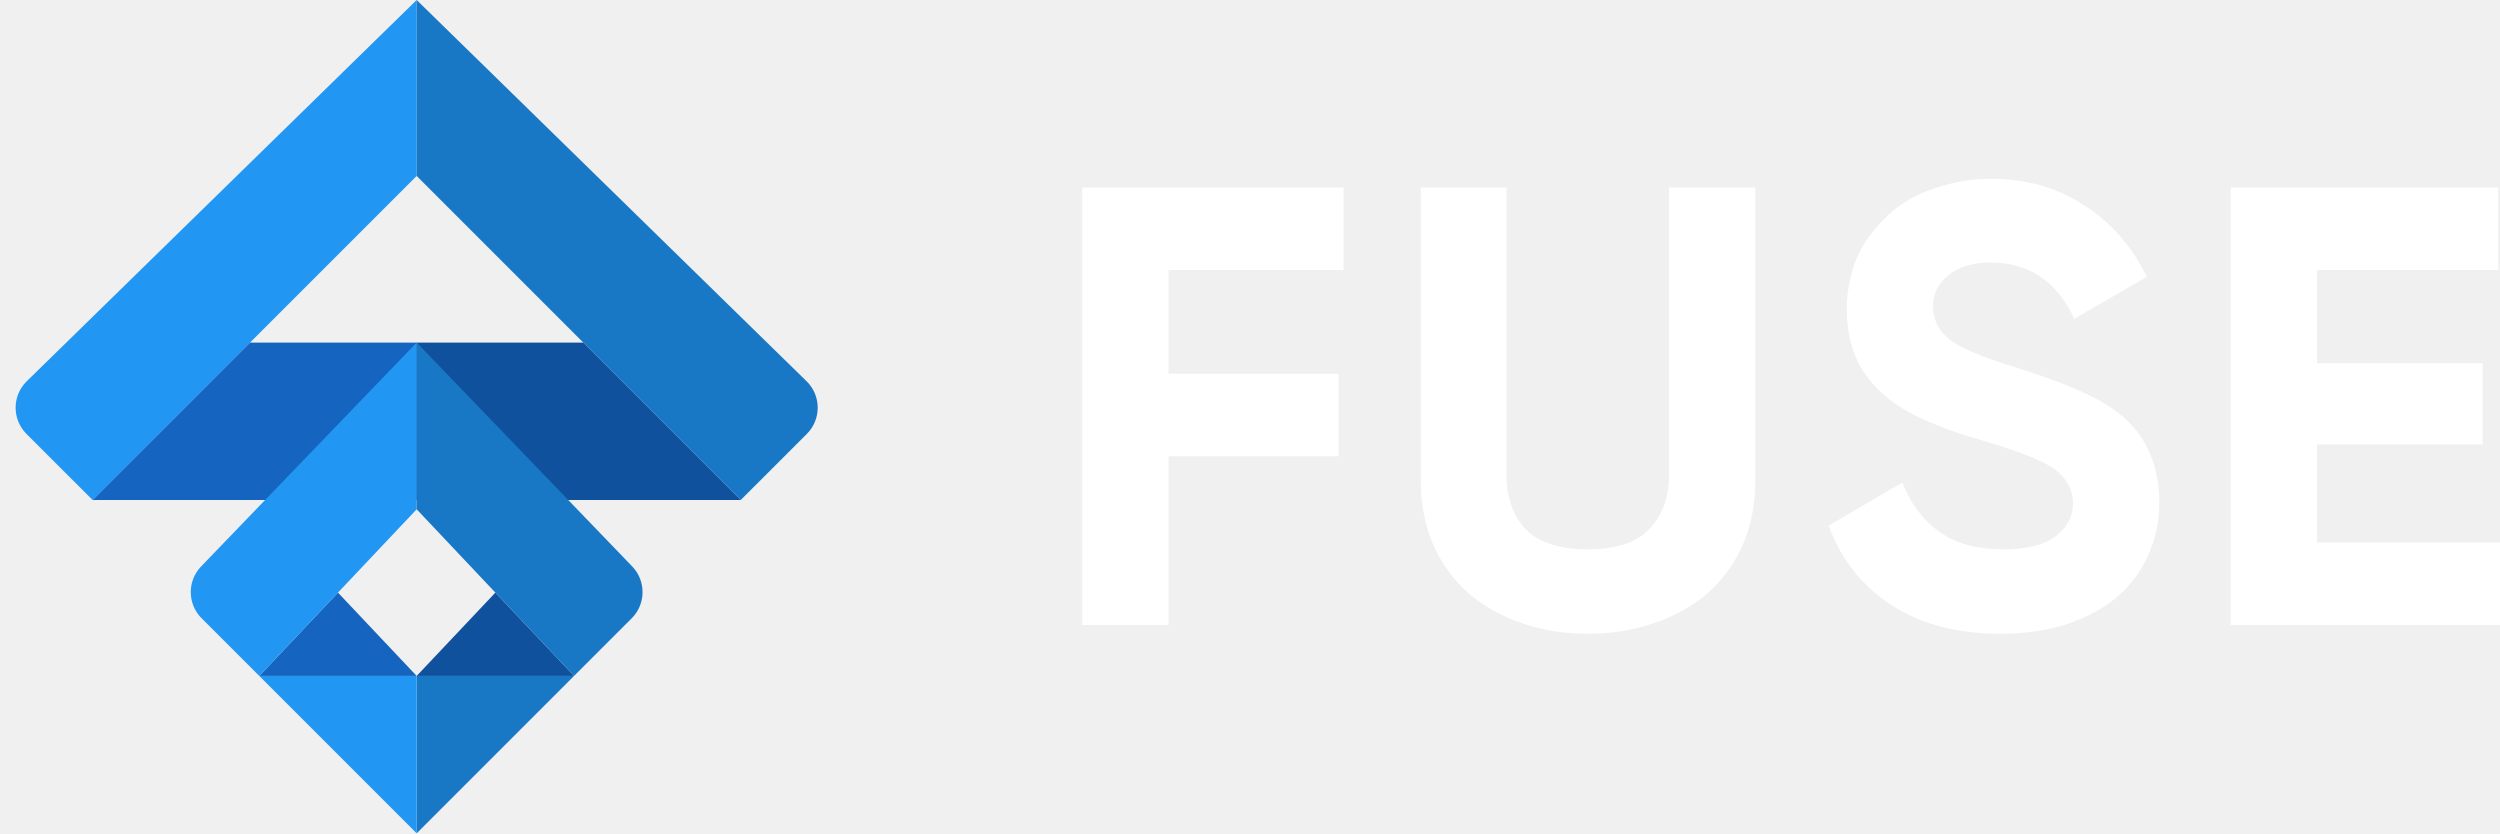
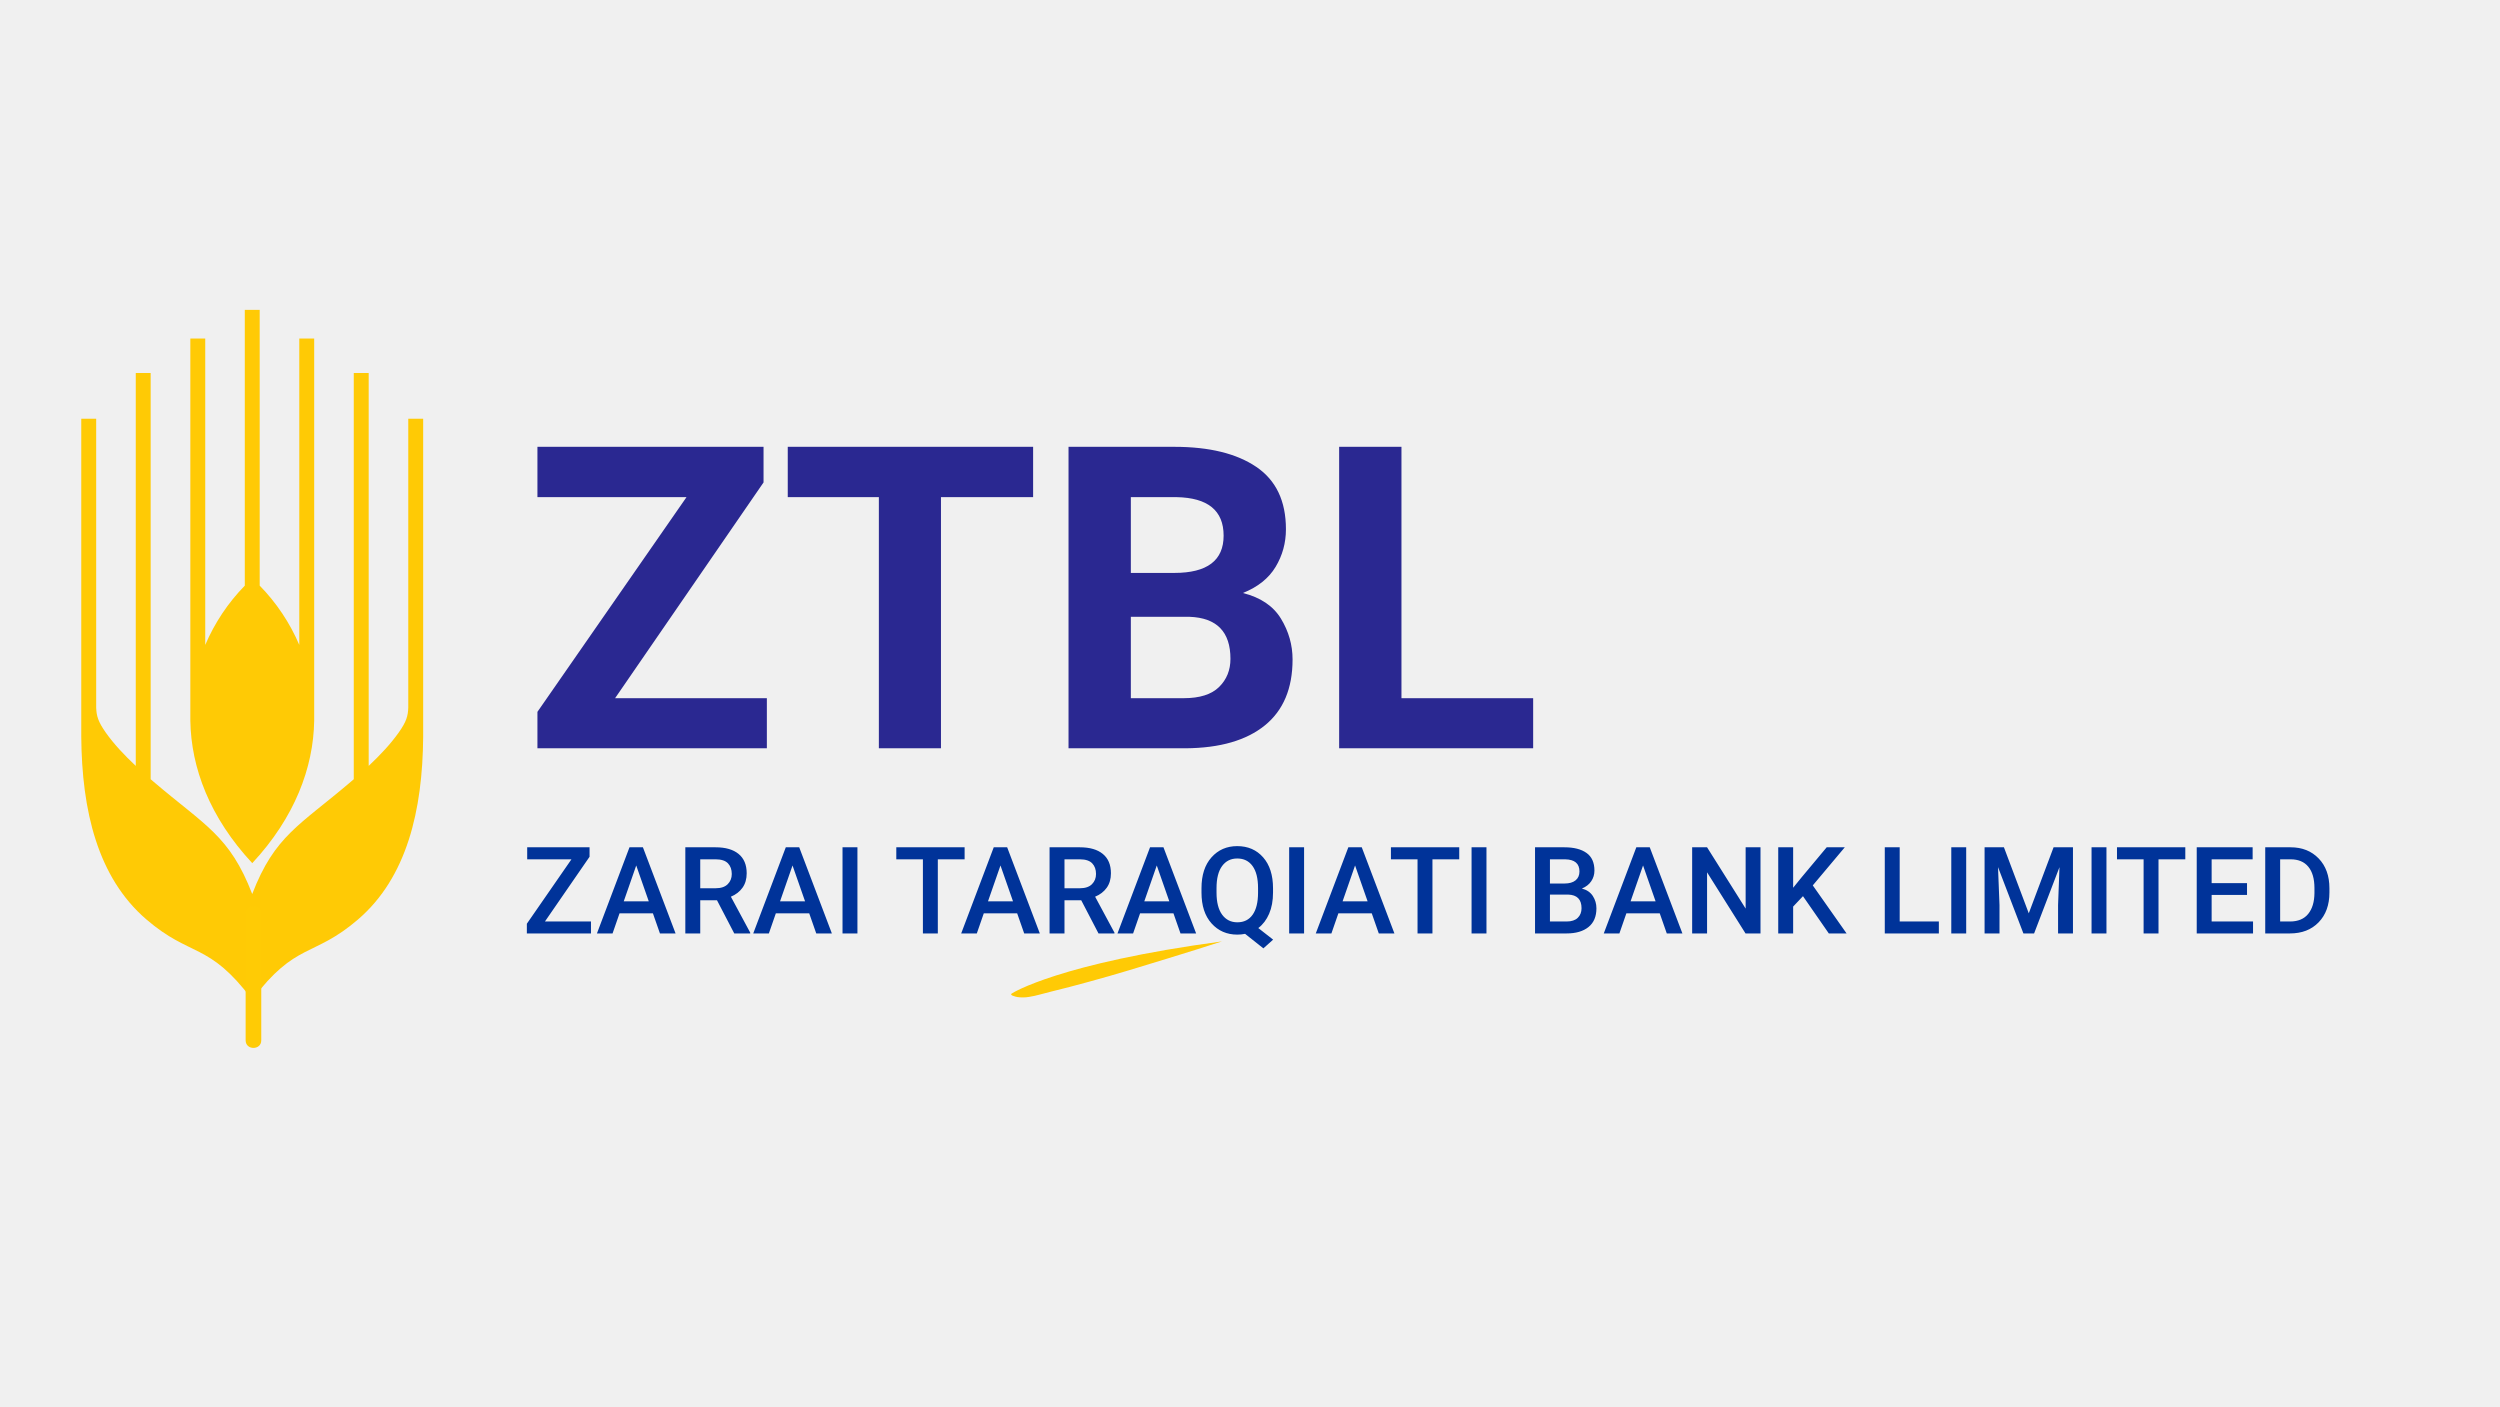
- <svg xmlns="http://www.w3.org/2000/svg" width="96" height="32" viewBox="0 0 96 32" fill="none">
-   <g clip-path="url(#clip0)">
-     <path d="M51.592 10.368H44.872V14.352H51.4V17.52H44.872V24H41.56V7.2H51.592V10.368ZM60.969 24.336C60.073 24.336 59.225 24.2 58.425 23.928C57.641 23.656 56.961 23.272 56.385 22.776C55.809 22.264 55.361 21.648 55.041 20.928C54.721 20.192 54.561 19.384 54.561 18.504V7.2H57.849V18.24C57.849 19.104 58.097 19.8 58.593 20.328C59.105 20.84 59.897 21.096 60.969 21.096C62.041 21.096 62.825 20.84 63.321 20.328C63.833 19.8 64.089 19.104 64.089 18.24V7.2H67.401V18.504C67.401 19.384 67.241 20.192 66.921 20.928C66.601 21.648 66.153 22.264 65.577 22.776C65.001 23.272 64.313 23.656 63.513 23.928C62.729 24.2 61.881 24.336 60.969 24.336ZM76.821 24.336C75.157 24.336 73.757 23.968 72.621 23.232C71.485 22.48 70.685 21.464 70.221 20.184L73.053 18.528C73.357 19.328 73.829 19.96 74.469 20.424C75.109 20.872 75.925 21.096 76.917 21.096C77.829 21.096 78.501 20.928 78.933 20.592C79.381 20.256 79.605 19.832 79.605 19.32C79.605 18.872 79.413 18.472 79.029 18.12C78.645 17.768 77.629 17.352 75.981 16.872C74.829 16.536 73.901 16.168 73.197 15.768C72.493 15.368 71.933 14.848 71.517 14.208C71.117 13.568 70.917 12.784 70.917 11.856C70.917 11.296 71.013 10.728 71.205 10.152C71.413 9.56 71.781 8.992 72.309 8.448C72.837 7.904 73.477 7.504 74.229 7.248C74.981 6.992 75.717 6.864 76.437 6.864C77.797 6.864 78.989 7.2 80.013 7.872C81.053 8.528 81.861 9.448 82.437 10.632L79.653 12.24C78.981 10.8 77.909 10.08 76.437 10.08C75.765 10.08 75.229 10.24 74.829 10.56C74.429 10.88 74.229 11.28 74.229 11.76C74.229 12.272 74.437 12.696 74.853 13.032C75.285 13.368 76.141 13.728 77.421 14.112C78.989 14.608 80.125 15.072 80.829 15.504C81.549 15.936 82.077 16.472 82.413 17.112C82.749 17.752 82.917 18.472 82.917 19.272C82.917 20.04 82.765 20.744 82.461 21.384C82.173 22.008 81.757 22.544 81.213 22.992C80.669 23.424 80.021 23.76 79.269 24C78.517 24.224 77.701 24.336 76.821 24.336ZM88.972 20.832H96.052V24H85.66V7.2H95.932V10.368H88.972V13.944H95.332V17.064H88.972V20.832Z" fill="white" />
-     <path d="M16 6.756V0L1.028 14.639C0.462 15.192 0.457 16.102 1.017 16.662L3.556 19.2" fill="#2196F3" />
-     <path d="M16 6.756V0L30.972 14.639C31.538 15.192 31.543 16.102 30.983 16.662L28.444 19.2" fill="#1878C6" />
-     <path d="M3.556 19.2L9.6 13.156H16V19.2" fill="#1565C0" />
-     <path d="M28.444 19.2L22.4 13.156H16V19.2" fill="#10519D" />
-     <path d="M16 25.956H9.956L12.978 22.756L16 25.956Z" fill="#1565C0" />
-     <path d="M16 32L22.044 25.956L16 25.956V32Z" fill="#1878C6" />
-     <path d="M16 32L9.956 25.956H16V32Z" fill="#2196F3" />
-     <path d="M16 25.956H22.044L19.022 22.756L16 25.956Z" fill="#10519D" />
-     <path d="M7.724 21.75C7.186 22.308 7.194 23.194 7.742 23.742L9.956 25.956L16 19.556V13.156" fill="#2196F3" />
-     <path d="M24.276 21.75C24.814 22.308 24.806 23.194 24.258 23.742L22.044 25.956L16 19.556V13.156" fill="#1878C6" />
-   </g>
+ <svg xmlns="http://www.w3.org/2000/svg" id="Layer_1" data-name="Layer 1" viewBox="0 0 1920 1080">
  <defs>
-     <clipPath id="clip0">
-       <rect width="96" height="32" fill="white" />
-     </clipPath>
+     <style>.cls-1{font-size:325.67px;fill:#2a2891;font-family:Roboto-Bold, Roboto;font-weight:700;}.cls-2{font-size:93.05px;fill:#039;font-family:Roboto-Medium, Roboto;font-weight:500;}.cls-3,.cls-4{fill:#ffca05;}.cls-3{fill-rule:evenodd;}.cls-5{fill:#ffcb05;}</style>
  </defs>
+   <text class="cls-1" transform="translate(400.98 574.69)">ZTBL</text>
+   <text class="cls-2" transform="translate(400.98 716.88)">ZARAI TARAQIATI BANK LIMITED</text>
+   <path class="cls-3" d="M188,238h11.44V449.77a148.31,148.31,0,0,1,30.41,45.54V260h11.45V553.54h0c-.59,36.12-15,74.39-47.56,109.36-32.6-35-47-73.24-47.56-109.36h0V260h11.45V495.31A148.31,148.31,0,0,1,188,449.77V238ZM325,565.67V321.58H313.55V543.4c-.22,6.42-1.34,10.73-7.4,19.28-6.2,8.74-14.21,17.26-23,25.53V286.45H271.69v312l-2.41,2.07c-39.12,33.38-58.32,41.21-75.58,86.07-17.26-44.86-36.46-52.69-75.58-86.07l-2.41-2.07v-312H104.27V588.21c-8.81-8.27-16.82-16.79-23-25.53-6-8.55-7.18-12.86-7.4-19.28V321.58H62.41V565.67C62.82,622.59,75,673.87,112.27,706c34.48,29.69,47.87,17.1,81.43,61.74,33.57-44.64,47-32.05,81.43-61.74C312.4,673.87,324.58,622.59,325,565.67Z" />
+   <path class="cls-4" d="M777.48,762.74s35.74-22.92,161-39.75q-20.45,6.63-41.11,12.93c-20.23,6.21-40.44,12.48-61,18.05-9.79,2.64-19.57,5.33-29.49,7.68-5.45,1.28-11,3.16-16.75,4a29.09,29.09,0,0,1-8.73.1C779.91,765.46,774.36,764.21,777.48,762.74Z" />
+   <path class="cls-5" d="M188.65,701.64V799c0,7.72,12,7.73,12,0V701.64c0-7.73-12-7.74-12,0Z" />
</svg>
